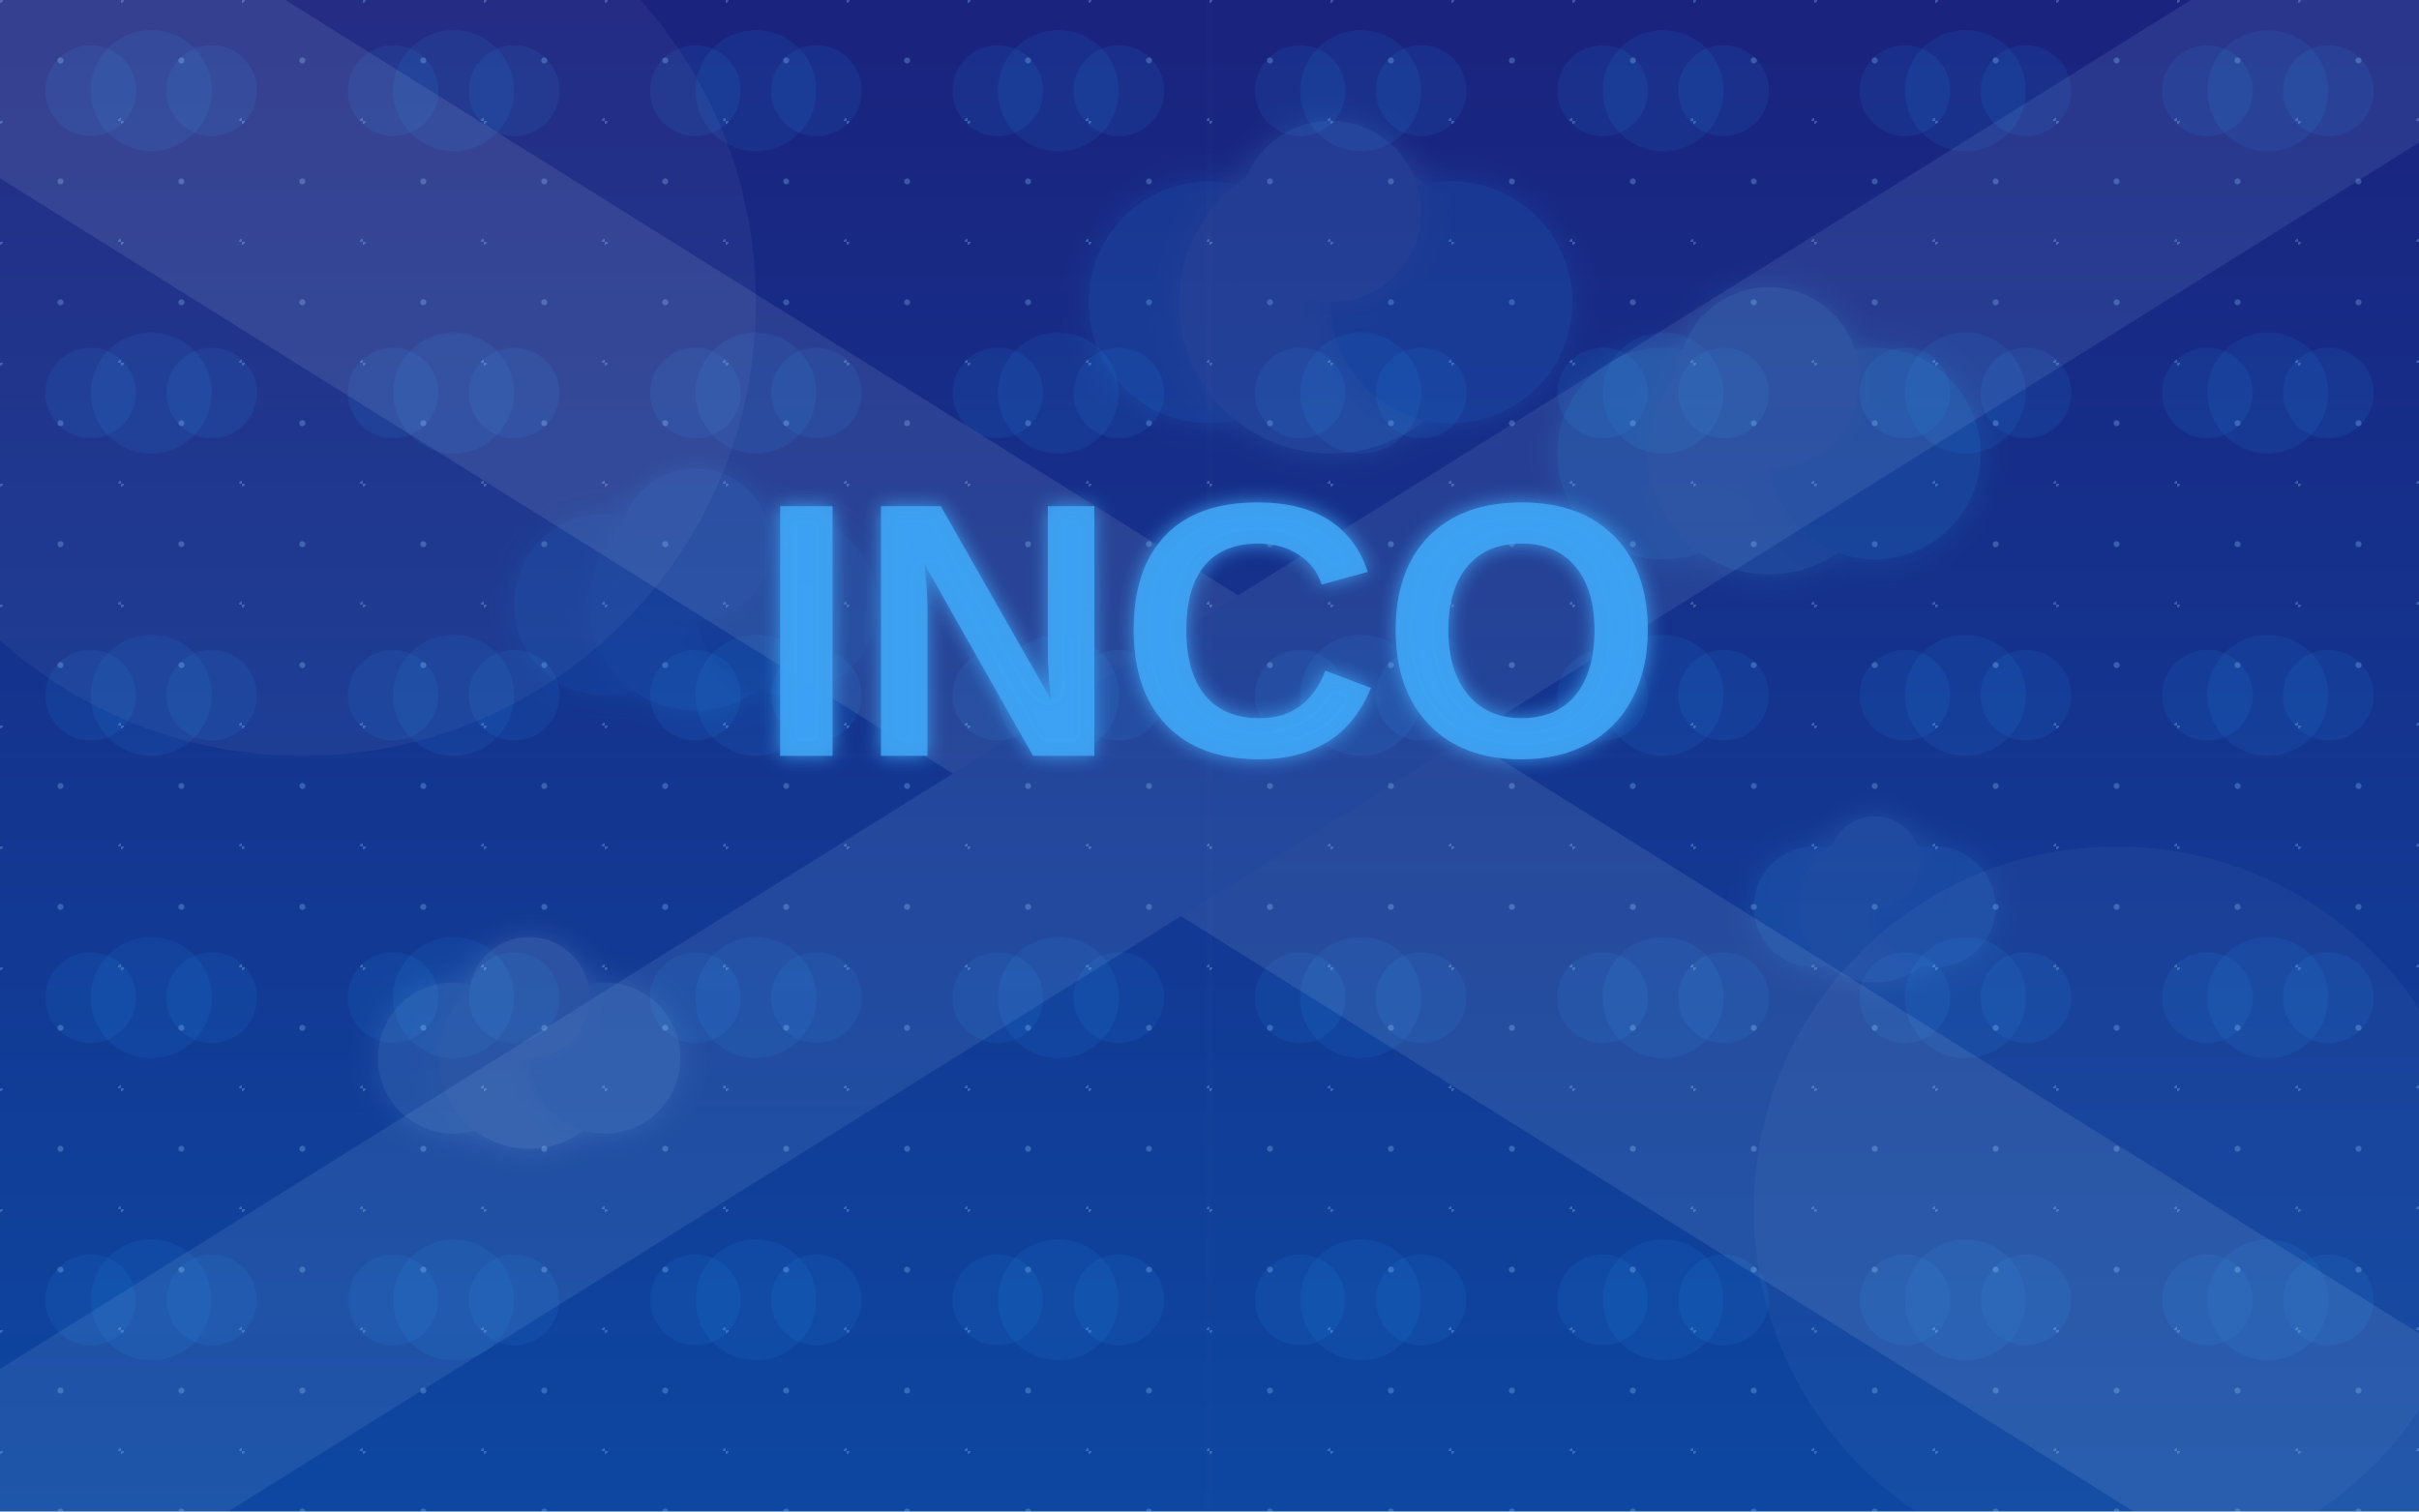
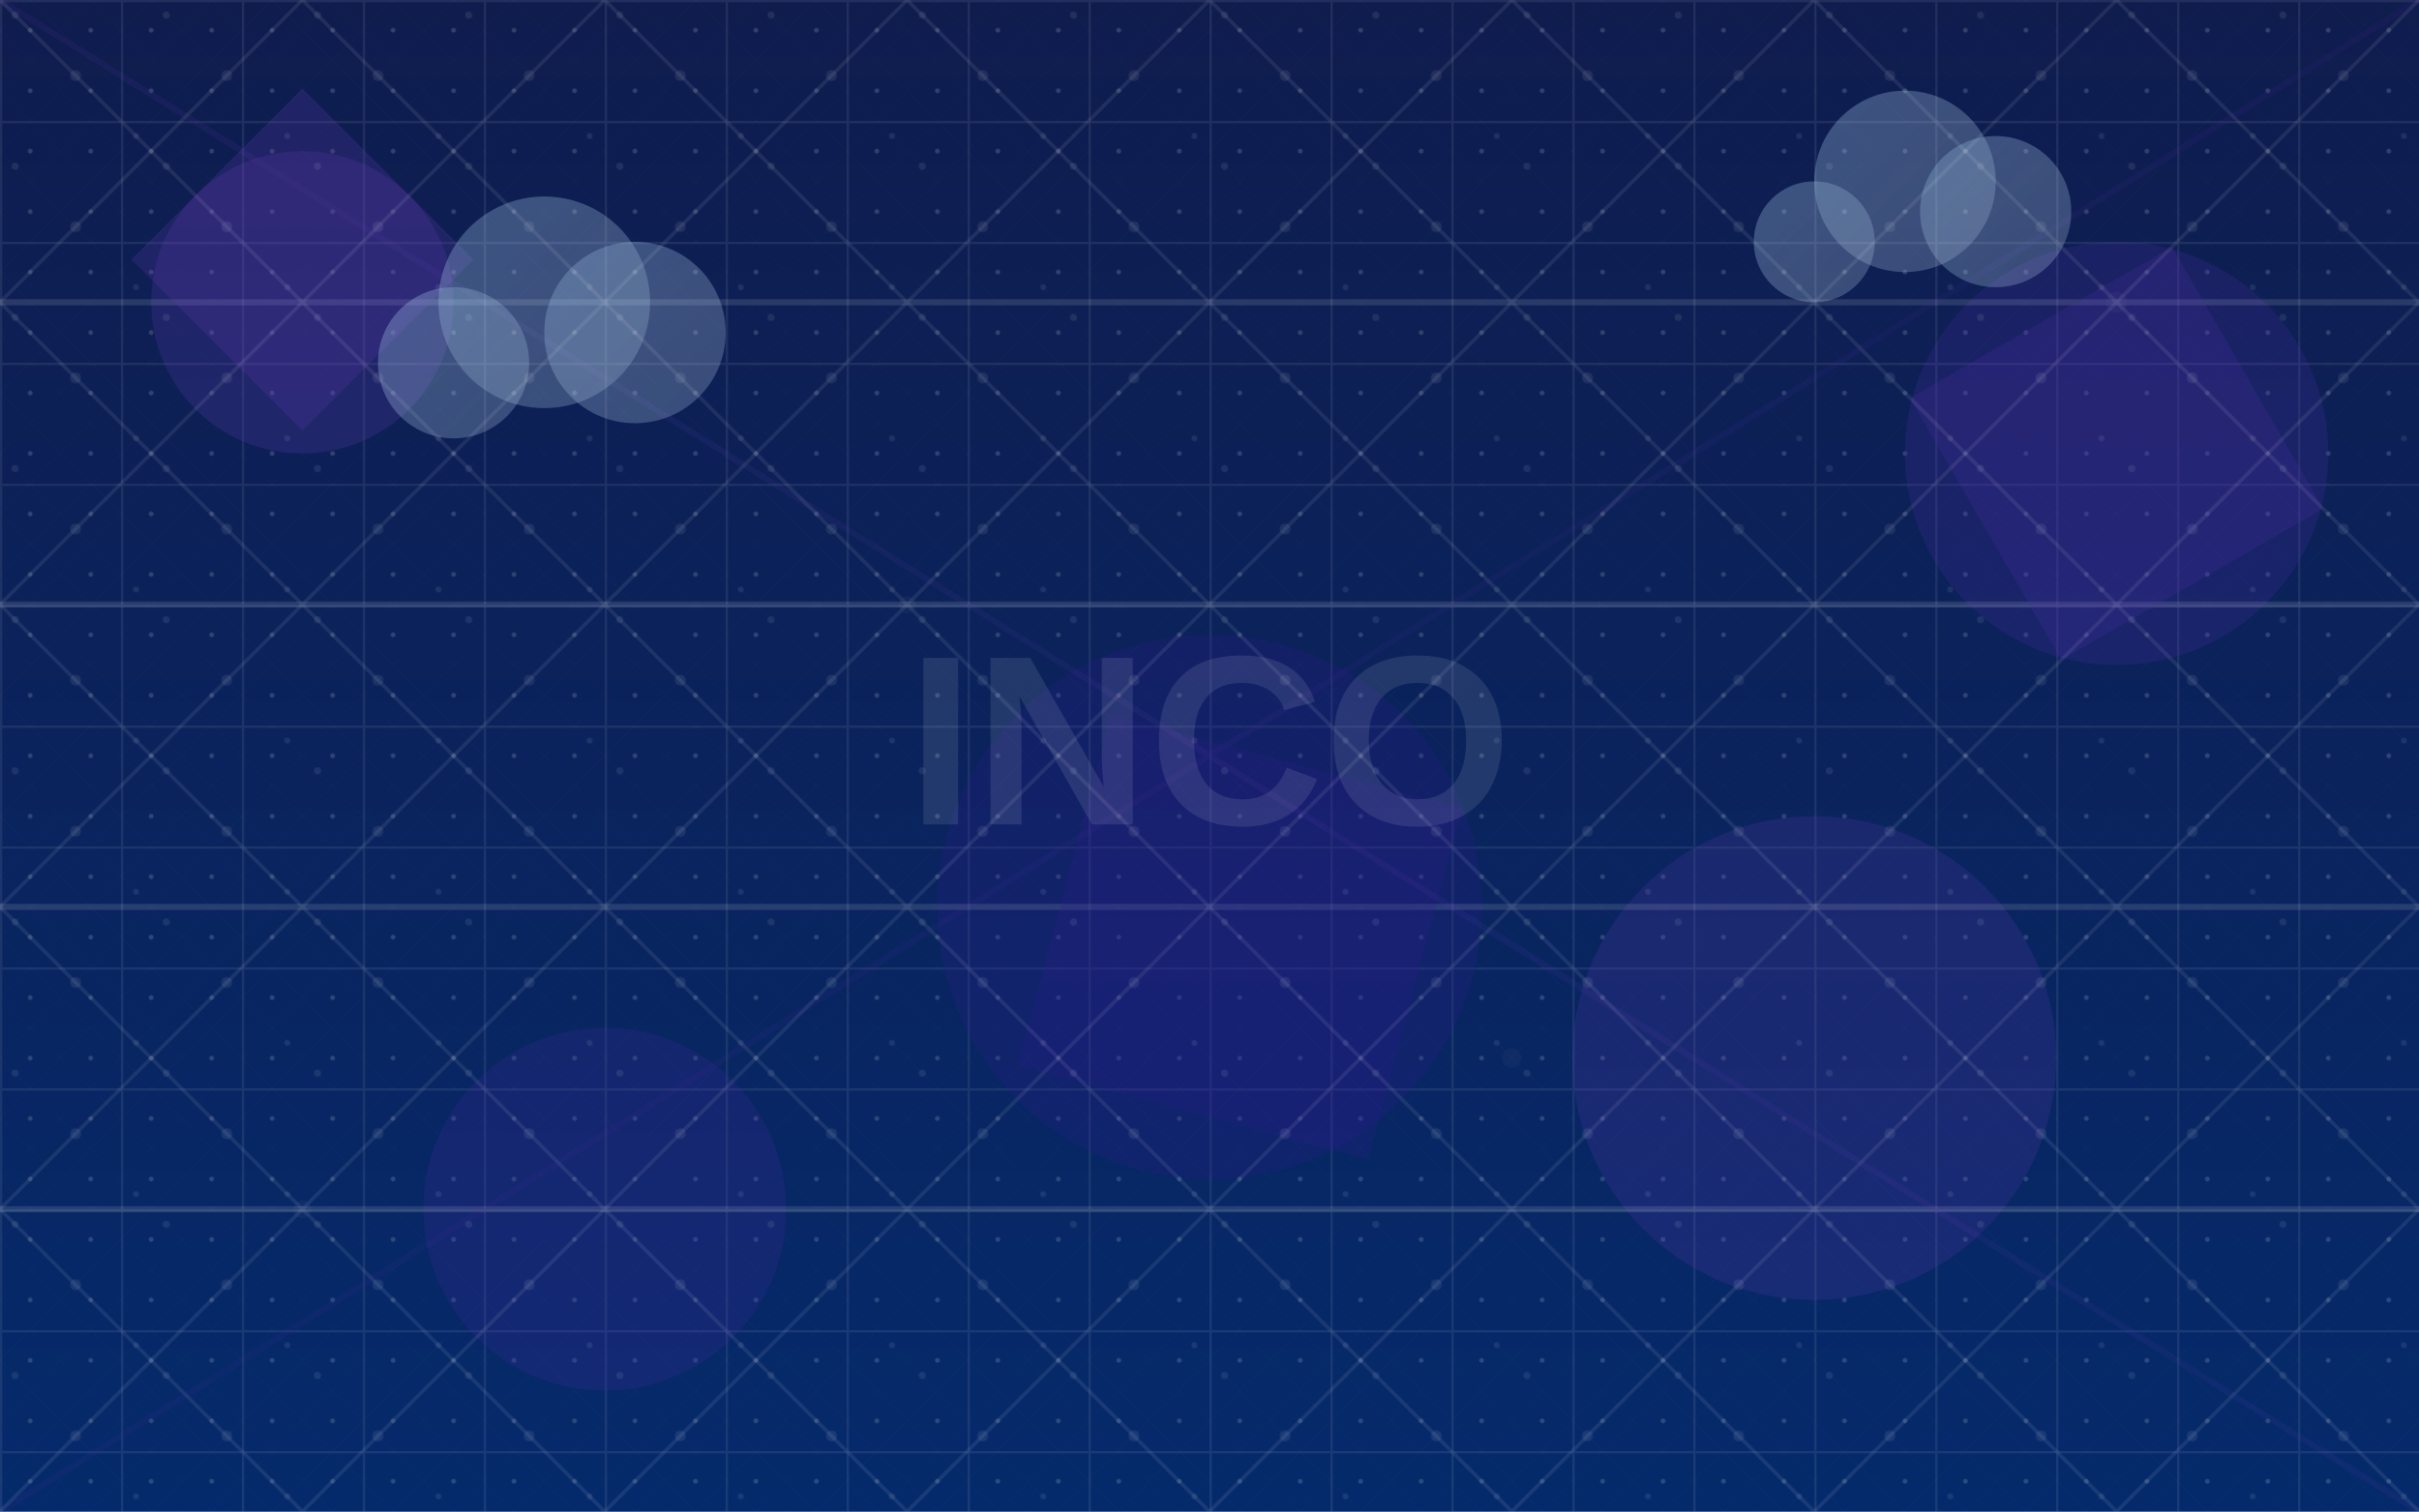
<svg xmlns="http://www.w3.org/2000/svg" width="800" height="500" viewBox="0 0 800 500">
  <defs>
    <linearGradient id="deepBlueGradient" x1="0%" y1="0%" x2="0%" y2="100%">
      <stop offset="0%" style="stop-color:#1a237e;stop-opacity:1" />
      <stop offset="100%" style="stop-color:#0d47a1;stop-opacity:1" />
    </linearGradient>
    <pattern id="cloudPattern" x="0" y="0" width="100" height="100" patternUnits="userSpaceOnUse">
      <circle cx="30" cy="30" r="15" fill="#2196f3" opacity="0.1" />
      <circle cx="50" cy="30" r="20" fill="#2196f3" opacity="0.1" />
      <circle cx="70" cy="30" r="15" fill="#2196f3" opacity="0.1" />
    </pattern>
    <pattern id="dotPattern" x="0" y="0" width="40" height="40" patternUnits="userSpaceOnUse">
      <circle cx="20" cy="20" r="1" fill="#90caf9" opacity="0.3" />
      <circle cx="0" cy="0" r="1" fill="#90caf9" opacity="0.3" />
      <circle cx="40" cy="40" r="1" fill="#90caf9" opacity="0.3" />
    </pattern>
    <filter id="glow" x="-50%" y="-50%" width="200%" height="200%">
      <feGaussianBlur stdDeviation="5" result="blur" />
      <feComposite in="SourceGraphic" in2="blur" operator="over" />
    </filter>
    <filter id="strongGlow" x="-50%" y="-50%" width="200%" height="200%">
      <feGaussianBlur stdDeviation="8" result="blur" />
      <feComposite in="SourceGraphic" in2="blur" operator="over" />
    </filter>
    <filter id="textGlow" x="-50%" y="-50%" width="200%" height="200%">
      <feGaussianBlur stdDeviation="3" result="blur" />
      <feComposite in="SourceGraphic" in2="blur" operator="over" />
    </filter>
+     <linearGradient id="skyGradient" x1="0%" y1="0%" x2="0%" y2="100%">
+       <stop offset="0%" style="stop-color:#0f1c4e;stop-opacity:1" />
+       <stop offset="100%" style="stop-color:#052a6b;stop-opacity:1" />
+     </linearGradient>
+     <pattern id="gridPattern" width="40" height="40" patternUnits="userSpaceOnUse">
+       <path d="M 40 0 L 0 0 0 40" fill="none" stroke="rgba(255,255,255,0.08)" stroke-width="1.5" />
+     </pattern>
+     <pattern id="dotsPattern" width="20" height="20" patternUnits="userSpaceOnUse">
+       <circle cx="10" cy="10" r="0.8" fill="rgba(255,255,255,0.15)" />
+     </pattern>
+     <linearGradient id="cloudGradient" x1="0%" y1="0%" x2="100%" y2="100%">
+       <stop offset="0%" style="stop-color:#b3e0ff;stop-opacity:0.4" />
+       <stop offset="100%" style="stop-color:#e0f2ff;stop-opacity:0.3" />
+     </linearGradient>
+     <pattern id="randomLines" x="0" y="0" width="100" height="100" patternUnits="userSpaceOnUse">
+       <line x1="0" y1="0" x2="100" y2="100" stroke="rgba(255,255,255,0.08)" stroke-width="1.2" />
+       <line x1="100" y1="0" x2="0" y2="100" stroke="rgba(255,255,255,0.08)" stroke-width="1.2" />
+     </pattern>
+     <pattern id="randomCircles" x="0" y="0" width="50" height="50" patternUnits="userSpaceOnUse">
+       <circle cx="5" cy="5" r="1.2" fill="rgba(255,255,255,0.08)" />
+       <circle cx="25" cy="25" r="1.8" fill="rgba(255,255,255,0.08)" />
+       <circle cx="45" cy="45" r="1" fill="rgba(255,255,255,0.08)" />
+     </pattern>
+     <pattern id="texturePattern" x="0" y="0" width="20" height="20" patternUnits="userSpaceOnUse">
+       <path d="M0 10 L10 0 L20 10 M20 10 L10 20 L0 10" fill="none" stroke="rgba(255,255,255,0.01)" stroke-width="0.5" />
+     </pattern>
  </defs>
  <rect x="0" y="0" width="800" height="500" fill="url(#deepBlueGradient)" />
  <rect x="0" y="0" width="800" height="500" fill="url(#cloudPattern)" />
  <rect x="0" y="0" width="800" height="500" fill="url(#dotPattern)" />
  <g opacity="0.15">
    <g transform="translate(400, 100)">
      <circle cx="0" cy="0" r="40" fill="#2196f3" filter="url(#glow)" />
      <circle cx="40" cy="0" r="50" fill="#64b5f6" filter="url(#glow)" />
      <circle cx="80" cy="0" r="40" fill="#2196f3" filter="url(#glow)" />
      <circle cx="40" cy="-30" r="30" fill="#64b5f6" filter="url(#glow)" />
    </g>
    <g transform="translate(200, 200)">
      <circle cx="0" cy="0" r="30" fill="#1976d2" filter="url(#glow)" />
      <circle cx="30" cy="0" r="35" fill="#2196f3" filter="url(#glow)" />
      <circle cx="60" cy="0" r="30" fill="#1976d2" filter="url(#glow)" />
      <circle cx="30" cy="-20" r="25" fill="#2196f3" filter="url(#glow)" />
-     </g>
-     <g transform="translate(600, 300)">
-       <circle cx="0" cy="0" r="20" fill="#42a5f5" filter="url(#glow)" />
-       <circle cx="20" cy="0" r="25" fill="#64b5f6" filter="url(#glow)" />
-       <circle cx="40" cy="0" r="20" fill="#42a5f5" filter="url(#glow)" />
-       <circle cx="20" cy="-15" r="15" fill="#64b5f6" filter="url(#glow)" />
-     </g>
-     <g transform="translate(150, 350)">
-       <circle cx="0" cy="0" r="25" fill="#90caf9" filter="url(#glow)" />
-       <circle cx="25" cy="0" r="30" fill="#bbdefb" filter="url(#glow)" />
-       <circle cx="50" cy="0" r="25" fill="#90caf9" filter="url(#glow)" />
-       <circle cx="25" cy="-20" r="20" fill="#bbdefb" filter="url(#glow)" />
    </g>
    <g transform="translate(550, 150)">
      <circle cx="0" cy="0" r="35" fill="#29b6f6" filter="url(#glow)" />
      <circle cx="35" cy="0" r="40" fill="#4fc3f7" filter="url(#glow)" />
      <circle cx="70" cy="0" r="35" fill="#29b6f6" filter="url(#glow)" />
      <circle cx="35" cy="-25" r="30" fill="#4fc3f7" filter="url(#glow)" />
    </g>
  </g>
  <g opacity="0.1">
    <path d="M0 0 L800 500" stroke="#e3f2fd" stroke-width="100" />
    <path d="M800 0 L0 500" stroke="#bbdefb" stroke-width="80" />
  </g>
  <g opacity="0.05">
    <circle cx="100" cy="100" r="150" fill="#e3f2fd" />
    <circle cx="700" cy="400" r="120" fill="#bbdefb" />
    <path d="M0 250 L800 250" stroke="#e3f2fd" stroke-width="2" opacity="0.2" />
    <path d="M400 0 L400 500" stroke="#bbdefb" stroke-width="2" opacity="0.2" />
  </g>
  <g filter="url(#textGlow)">
    <text x="400" y="250" font-family="Arial, sans-serif" font-size="120" font-weight="bold" fill="#2196f3" text-anchor="middle" opacity="0.8">INCO</text>
    <text x="400" y="250" font-family="Arial, sans-serif" font-size="120" font-weight="bold" fill="#64b5f6" text-anchor="middle" opacity="0.4">INCO</text>
  </g>
+   <rect width="800" height="500" fill="url(#skyGradient)" />
+   <rect width="800" height="500" fill="url(#gridPattern)" />
+   <rect width="800" height="500" fill="url(#dotsPattern)" />
+   <rect width="800" height="500" fill="url(#texturePattern)" />
+   <g opacity="0.2">
+     <circle cx="100" cy="100" r="50" fill="#673ab7" />
+     <circle cx="700" cy="150" r="70" fill="#512da8" />
+     <circle cx="400" cy="300" r="90" fill="#311b92" />
+     <circle cx="200" cy="400" r="60" fill="#4527a0" />
+     <circle cx="600" cy="350" r="80" fill="#5e35b1" />
+   </g>
+   <g stroke="rgba(255,255,255,0.12)" stroke-width="2">
+     <line x1="0" y1="100" x2="800" y2="100" />
+     <line x1="0" y1="200" x2="800" y2="200" />
+     <line x1="0" y1="300" x2="800" y2="300" />
+     <line x1="0" y1="400" x2="800" y2="400" />
+   </g>
+   <g opacity="0.2">
+     <rect x="50" y="50" width="80" height="80" fill="#673ab7" transform="rotate(45, 100, 100)" />
+     <rect x="650" y="100" width="100" height="100" fill="#512da8" transform="rotate(-30, 700, 150)" />
+     <rect x="350" y="250" width="120" height="120" fill="#311b92" transform="rotate(15, 410, 310)" />
+   </g>
+   <g opacity="0.1">
+     <path d="M 0 0 L 800 500" stroke="#673ab7" stroke-width="2" />
+     <path d="M 800 0 L 0 500" stroke="#512da8" stroke-width="2" />
+   </g>
+   <text x="50%" y="50%" font-family="Arial, sans-serif" font-size="80" font-weight="bold" fill="rgba(255,255,255,0.1)" text-anchor="middle" dominant-baseline="middle">INCO</text>
+   <g fill="url(#cloudGradient)" opacity="0.7">
+     <circle cx="150" cy="120" r="25" />
+     <circle cx="180" cy="100" r="35" />
+     <circle cx="210" cy="110" r="30" />
+     <circle cx="600" cy="80" r="20" />
+     <circle cx="630" cy="60" r="30" />
+     <circle cx="660" cy="70" r="25" />
+   </g>
+   <rect width="800" height="500" fill="url(#randomLines)" />
+   <rect width="800" height="500" fill="url(#randomCircles)" />
+   <g fill="rgba(255,255,255,0.03)">
+     <circle cx="100" cy="400" r="3" />
+     <circle cx="700" cy="100" r="3.5" />
+     <circle cx="300" cy="200" r="2.8" />
+     <circle cx="500" cy="350" r="3.2" />
+   </g>
</svg>
